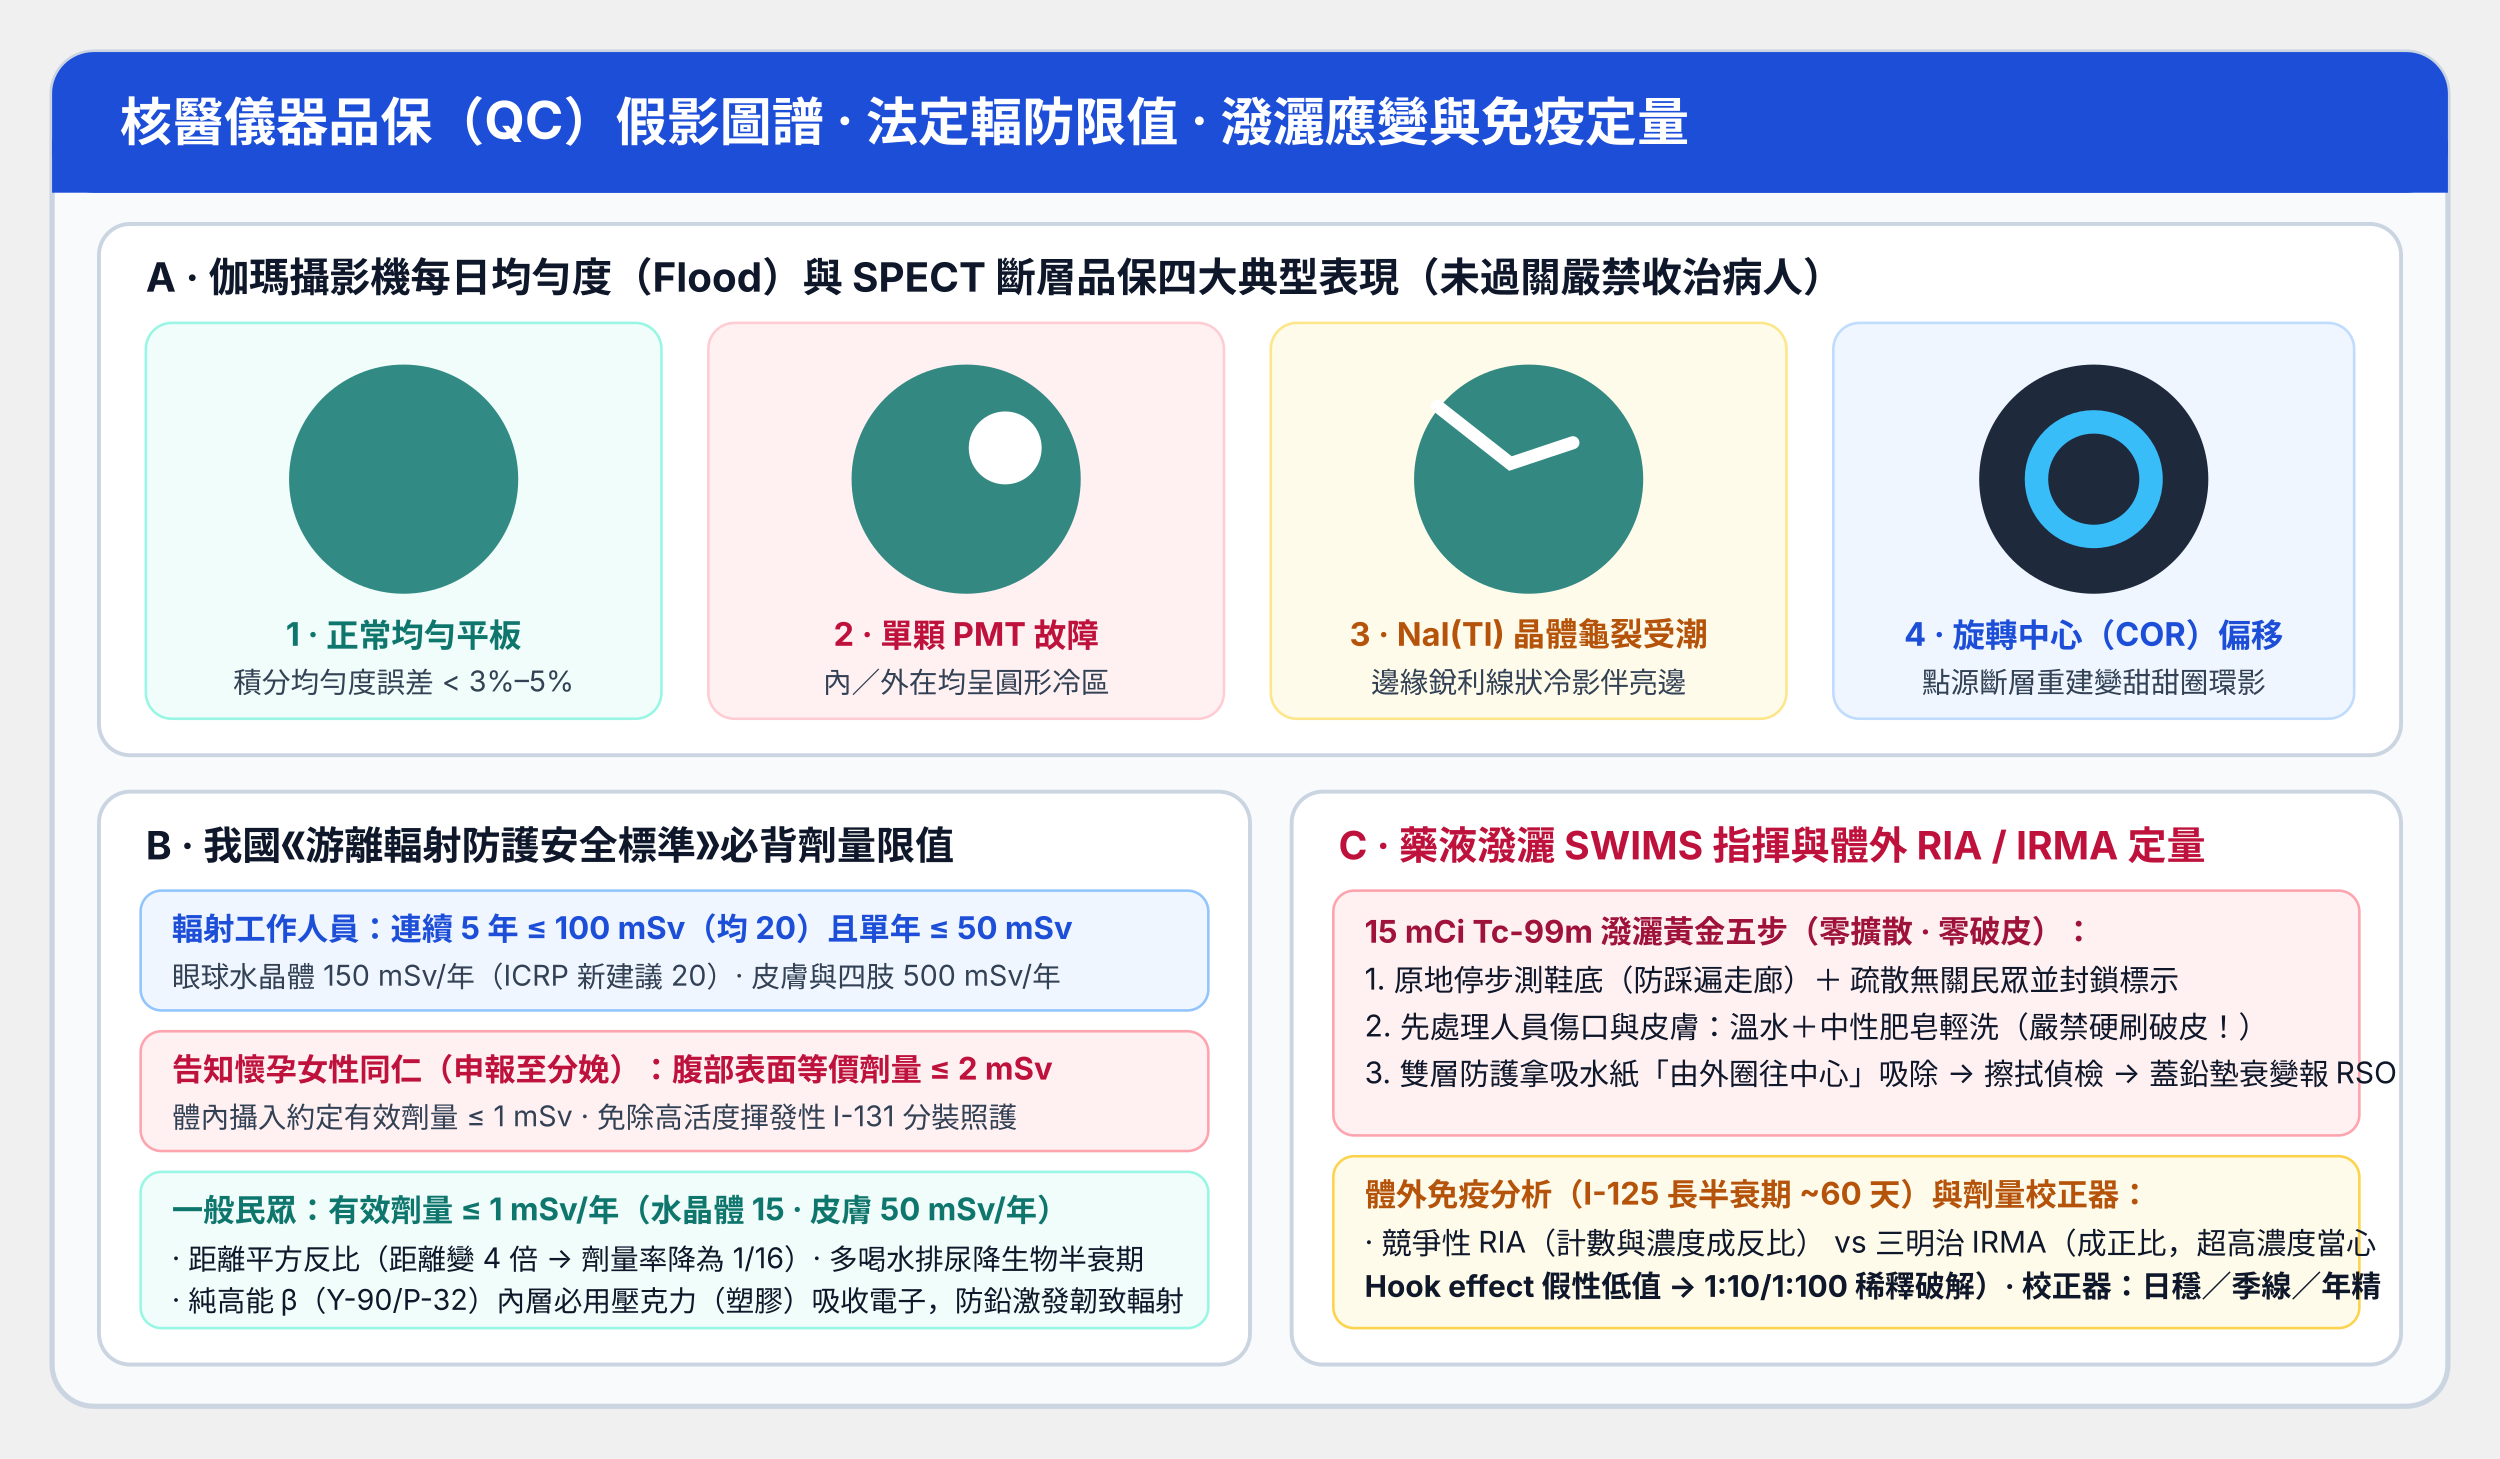
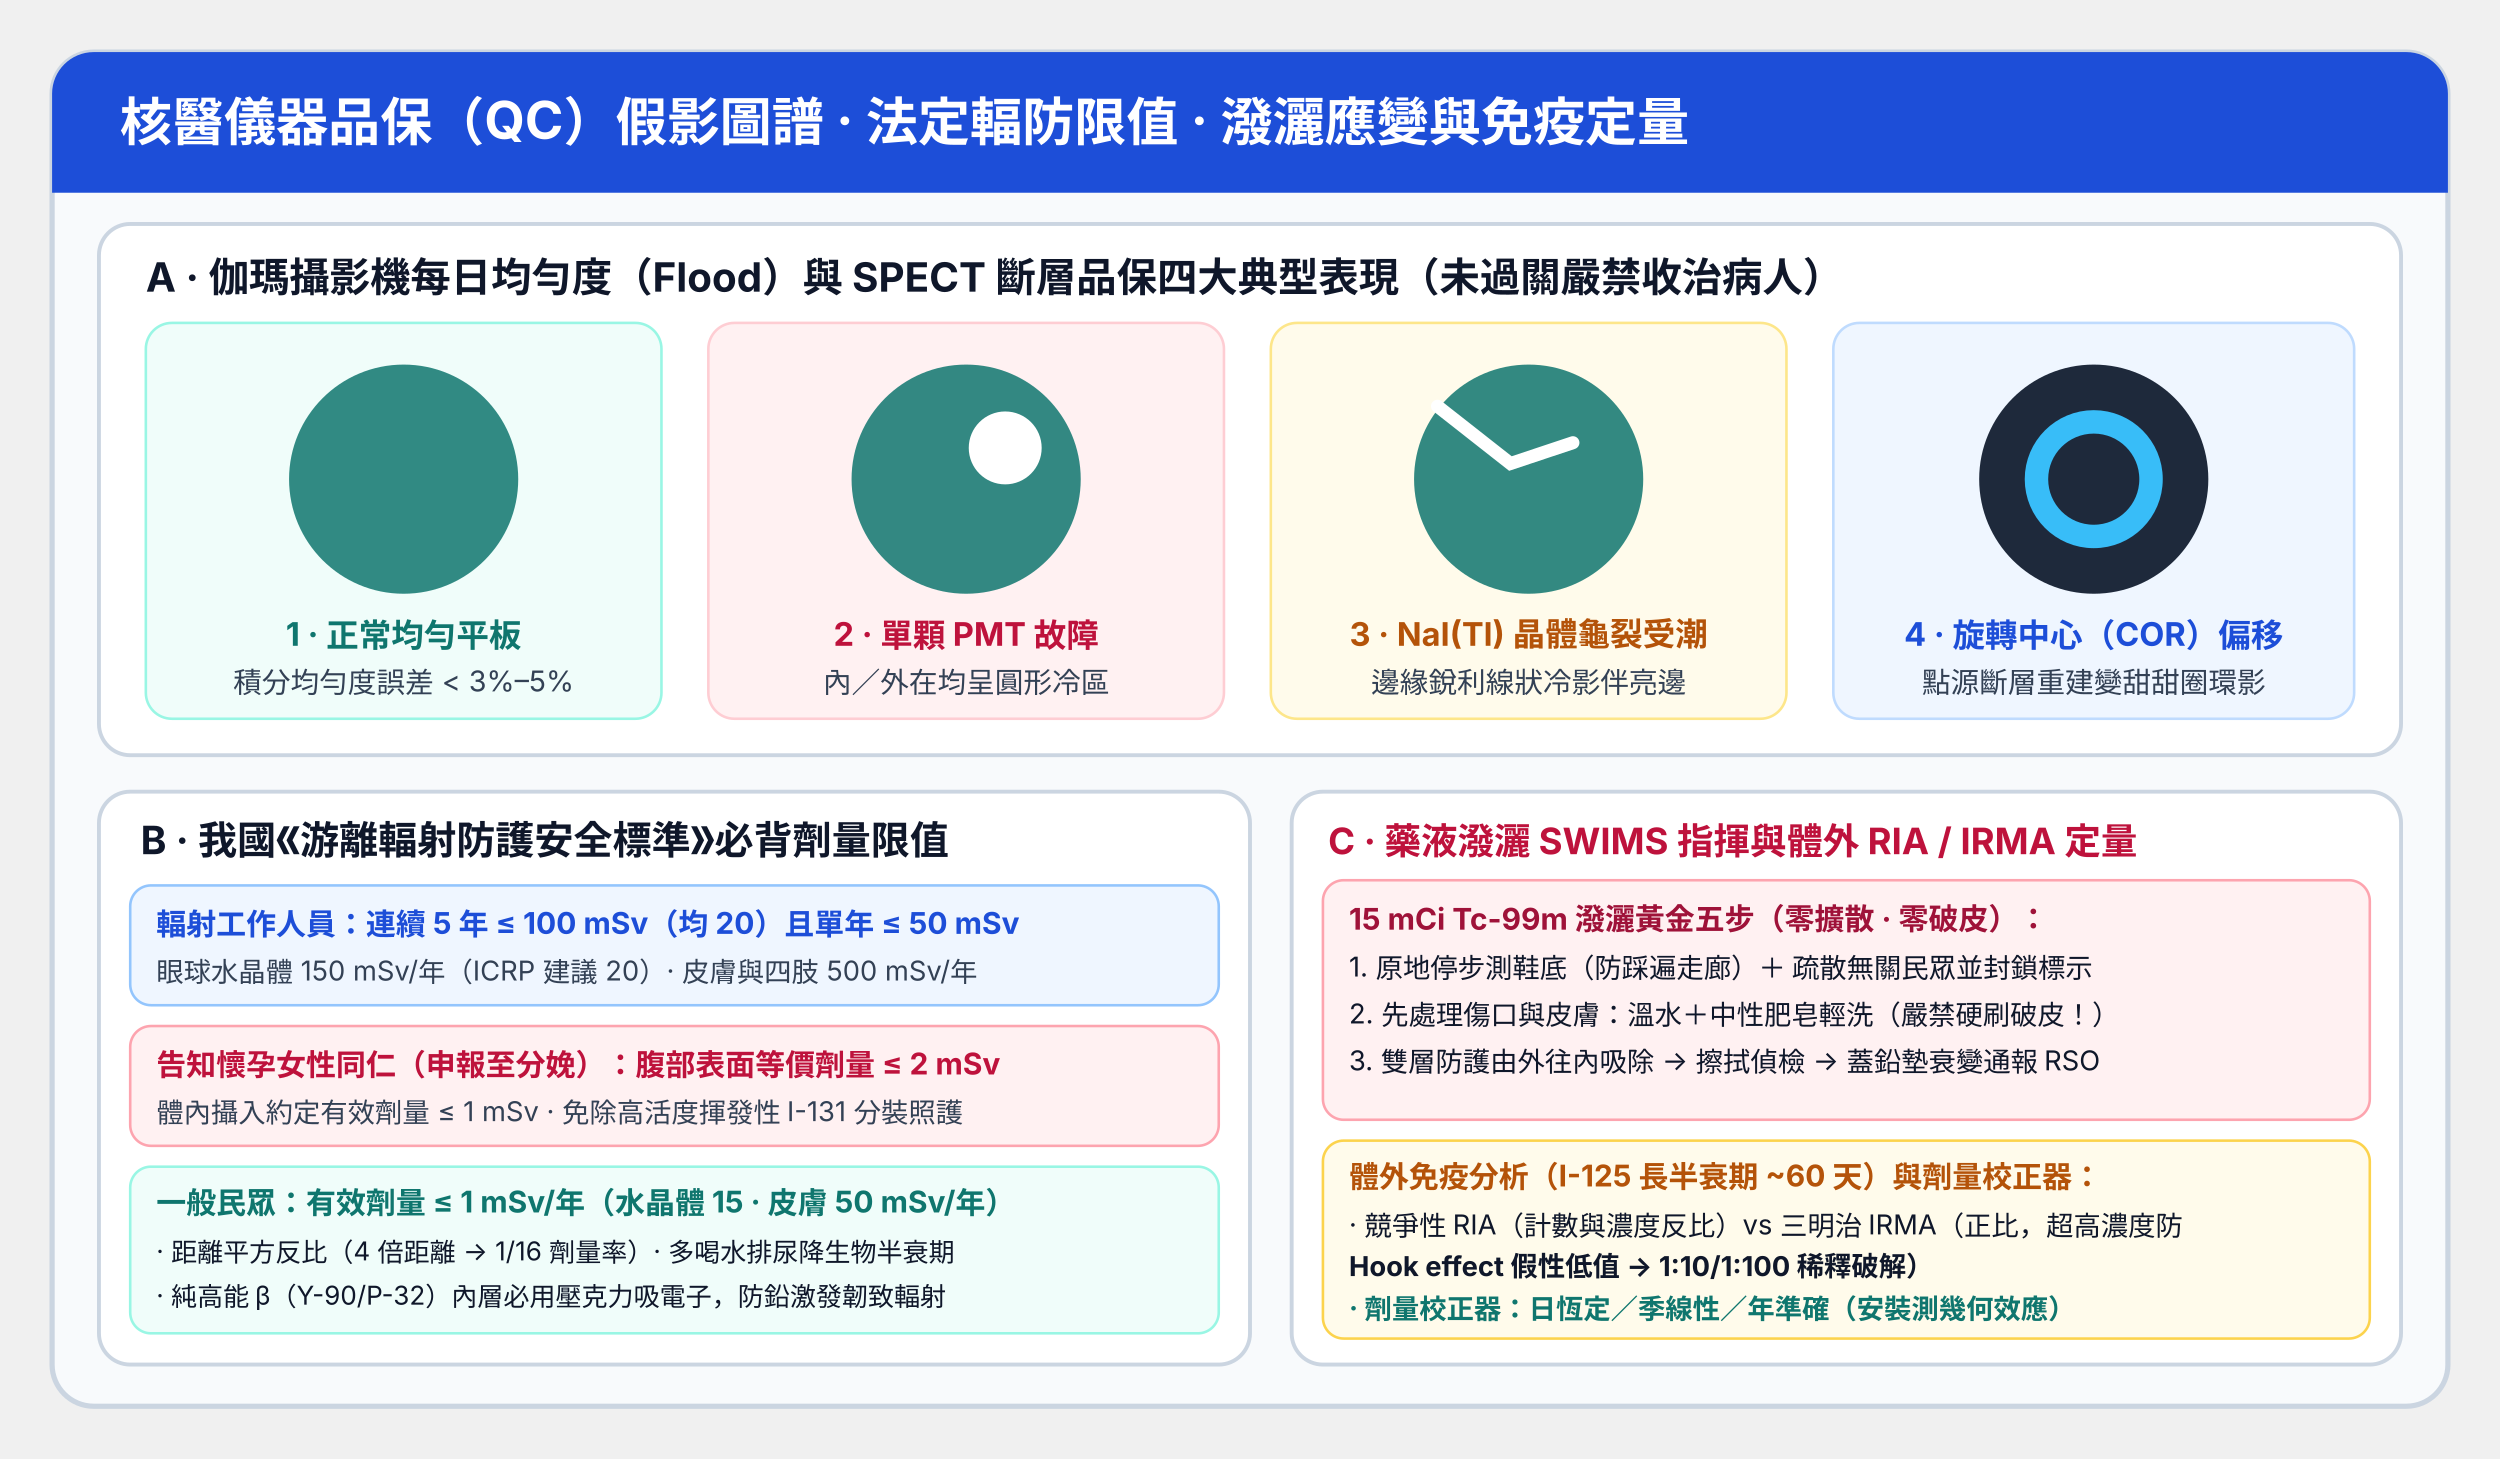
<svg xmlns="http://www.w3.org/2000/svg" viewBox="0 0 960 560" width="960" height="560" role="img" aria-labelledby="title-nm-09 desc-nm-09" font-family="system-ui, -apple-system, 'Noto Sans TC', sans-serif">
  <rect x="20" y="20" width="920" height="520" rx="16" fill="#f8fafc" stroke="#cbd5e1" stroke-width="2" />
-   <rect x="20" y="20" width="920" height="54" rx="16" fill="#1d4ed8" />
-   <rect x="20" y="54" width="920" height="20" fill="#1d4ed8" />
+   <path d="M 36 20 H 924 A 16 16 0 0 1 940 36 V 74 H 20 V 36 A 16 16 0 0 1 36 20 Z" fill="#1d4ed8" />
  <text x="46" y="54" font-size="20" font-weight="700" fill="#ffffff">核醫儀器品保（QC）假影圖譜 · 法定輻防限值 · 潑灑應變與免疫定量</text>
  <rect x="38" y="86" width="884" height="204" rx="12" fill="#ffffff" stroke="#cbd5e1" stroke-width="1.5" />
  <text x="56" y="112" font-size="15.5" font-weight="700" fill="#0f172a">A · 伽瑪攝影機每日均勻度（Flood）與 SPECT 斷層品保四大典型表現（未過關嚴禁收治病人）</text>
  <rect x="56" y="124" width="198" height="152" rx="10" fill="#f0fdfa" stroke="#99f6e4" />
  <circle cx="155" cy="184" r="44" fill="#0f766e" opacity="0.85" />
  <text x="155" y="248" font-size="12.5" font-weight="700" fill="#0f766e" text-anchor="middle">1 · 正常均勻平板</text>
  <text x="155" y="266" font-size="11" fill="#334155" text-anchor="middle">積分均勻度誤差 &lt; 3%–5%</text>
  <rect x="272" y="124" width="198" height="152" rx="10" fill="#fff1f2" stroke="#fecdd3" />
  <circle cx="371" cy="184" r="44" fill="#0f766e" opacity="0.85" />
  <circle cx="386" cy="172" r="14" fill="#ffffff" />
  <text x="371" y="248" font-size="12.5" font-weight="700" fill="#be123c" text-anchor="middle">2 · 單顆 PMT 故障</text>
  <text x="371" y="266" font-size="11" fill="#334155" text-anchor="middle">內／外在均呈圓形冷區</text>
  <rect x="488" y="124" width="198" height="152" rx="10" fill="#fffbeb" stroke="#fde68a" />
  <circle cx="587" cy="184" r="44" fill="#0f766e" opacity="0.85" />
  <path d="M 552 156 L 580 178 L 604 170" fill="none" stroke="#ffffff" stroke-width="5" stroke-linecap="round" />
  <text x="587" y="248" font-size="12.5" font-weight="700" fill="#b45309" text-anchor="middle">3 · NaI(Tl) 晶體龜裂受潮</text>
  <text x="587" y="266" font-size="11" fill="#334155" text-anchor="middle">邊緣銳利線狀冷影伴亮邊</text>
  <rect x="704" y="124" width="200" height="152" rx="10" fill="#eff6ff" stroke="#bfdbfe" />
  <circle cx="804" cy="184" r="44" fill="#1e293b" />
  <circle cx="804" cy="184" r="22" fill="none" stroke="#38bdf8" stroke-width="9" />
  <text x="804" y="248" font-size="12.5" font-weight="700" fill="#1d4ed8" text-anchor="middle">4 · 旋轉中心（COR）偏移</text>
  <text x="804" y="266" font-size="11" fill="#334155" text-anchor="middle">點源斷層重建變甜甜圈環影</text>
  <rect x="38" y="304" width="442" height="220" rx="12" fill="#ffffff" stroke="#cbd5e1" stroke-width="1.5" />
-   <text x="56" y="330" font-size="15" font-weight="700" fill="#0f172a">B · 我國《游離輻射防護安全標準》必背劑量限值</text>
-   <rect x="54" y="342" width="410" height="46" rx="8" fill="#eff6ff" stroke="#93c5fd" />
-   <text x="66" y="361" font-size="12" font-weight="700" fill="#1d4ed8">輻射工作人員：連續 5 年 ≤ 100 mSv（均 20）且單年 ≤ 50 mSv</text>
-   <text x="66" y="379" font-size="11" fill="#334155">眼球水晶體 150 mSv/年（ICRP 新建議 20）· 皮膚與四肢 500 mSv/年</text>
-   <rect x="54" y="396" width="410" height="46" rx="8" fill="#fff1f2" stroke="#fda4af" />
-   <text x="66" y="415" font-size="12" font-weight="700" fill="#be123c">告知懷孕女性同仁（申報至分娩）：腹部表面等價劑量 ≤ 2 mSv</text>
-   <text x="66" y="433" font-size="11" fill="#334155">體內攝入約定有效劑量 ≤ 1 mSv · 免除高活度揮發性 I-131 分裝照護</text>
-   <rect x="54" y="450" width="410" height="60" rx="8" fill="#f0fdfa" stroke="#99f6e4" />
-   <text x="66" y="469" font-size="12" font-weight="700" fill="#0f766e">一般民眾：有效劑量 ≤ 1 mSv/年（水晶體 15 · 皮膚 50 mSv/年）</text>
-   <text x="66" y="487" font-size="11" fill="#0f172a">· 距離平方反比（距離變 4 倍 → 劑量率降為 1/16）· 多喝水排尿降生物半衰期</text>
-   <text x="66" y="503" font-size="11" fill="#0f172a">· 純高能 β（Y-90/P-32）內層必用壓克力（塑膠）吸收電子，防鉛激發韌致輻射</text>
+   <text x="54" y="328" font-size="15" font-weight="700" fill="#0f172a">B · 我國《游離輻射防護安全標準》必背劑量限值</text>
+   <rect x="50" y="340" width="418" height="46" rx="8" fill="#eff6ff" stroke="#93c5fd" />
+   <text x="60" y="359" font-size="11.5" font-weight="700" fill="#1d4ed8">輻射工作人員：連續 5 年 ≤ 100 mSv（均 20）且單年 ≤ 50 mSv</text>
+   <text x="60" y="377" font-size="10.5" fill="#334155">眼球水晶體 150 mSv/年（ICRP 建議 20）· 皮膚與四肢 500 mSv/年</text>
+   <rect x="50" y="394" width="418" height="46" rx="8" fill="#fff1f2" stroke="#fda4af" />
+   <text x="60" y="413" font-size="11.5" font-weight="700" fill="#be123c">告知懷孕女性同仁（申報至分娩）：腹部表面等價劑量 ≤ 2 mSv</text>
+   <text x="60" y="431" font-size="10.5" fill="#334155">體內攝入約定有效劑量 ≤ 1 mSv · 免除高活度揮發性 I-131 分裝照護</text>
+   <rect x="50" y="448" width="418" height="64" rx="8" fill="#f0fdfa" stroke="#99f6e4" />
+   <text x="60" y="466" font-size="11.5" font-weight="700" fill="#0f766e">一般民眾：有效劑量 ≤ 1 mSv/年（水晶體 15 · 皮膚 50 mSv/年）</text>
+   <text x="60" y="484" font-size="10" fill="#0f172a">· 距離平方反比（4 倍距離 → 1/16 劑量率）· 多喝水排尿降生物半衰期</text>
+   <text x="60" y="501" font-size="10" fill="#0f172a">· 純高能 β（Y-90/P-32）內層必用壓克力吸電子，防鉛激發韌致輻射</text>
  <rect x="496" y="304" width="426" height="220" rx="12" fill="#ffffff" stroke="#cbd5e1" stroke-width="1.5" />
-   <text x="514" y="330" font-size="15" font-weight="700" fill="#be123c">C · 藥液潑灑 SWIMS 指揮與體外 RIA / IRMA 定量</text>
-   <rect x="512" y="342" width="394" height="94" rx="8" fill="#fff1f2" stroke="#fda4af" />
-   <text x="524" y="362" font-size="12" font-weight="700" fill="#9f1239">15 mCi Tc-99m 潑灑黃金五步（零擴散 · 零破皮）：</text>
-   <text x="524" y="380" font-size="11.5" fill="#0f172a">1. 原地停步測鞋底（防踩遍走廊）＋ 疏散無關民眾並封鎖標示</text>
-   <text x="524" y="398" font-size="11.5" fill="#0f172a">2. 先處理人員傷口與皮膚：溫水＋中性肥皂輕洗（嚴禁硬刷破皮！）</text>
-   <text x="524" y="416" font-size="11.5" fill="#0f172a">3. 雙層防護拿吸水紙「由外圈往中心」吸除 → 擦拭偵檢 → 蓋鉛墊衰變報 RSO</text>
-   <rect x="512" y="444" width="394" height="66" rx="8" fill="#fffbeb" stroke="#fcd34d" />
-   <text x="524" y="463" font-size="12" font-weight="700" fill="#b45309">體外免疫分析（I-125 長半衰期 ~60 天）與劑量校正器：</text>
-   <text x="524" y="481" font-size="11.5" fill="#0f172a">· 競爭性 RIA（計數與濃度成反比） vs 三明治 IRMA（成正比，超高濃度當心</text>
-   <text x="524" y="498" font-size="11.5" font-weight="700" fill="#0f172a">  Hook effect 假性低值 → 1:10/1:100 稀釋破解）· 校正器：日穩／季線／年精</text>
+   <text x="510" y="328" font-size="14" font-weight="700" fill="#be123c">C · 藥液潑灑 SWIMS 指揮與體外 RIA / IRMA 定量</text>
+   <rect x="508" y="338" width="402" height="92" rx="8" fill="#fff1f2" stroke="#fda4af" />
+   <text x="518" y="357" font-size="11.5" font-weight="700" fill="#9f1239">15 mCi Tc-99m 潑灑黃金五步（零擴散 · 零破皮）：</text>
+   <text x="518" y="375" font-size="10.5" fill="#0f172a">1. 原地停步測鞋底（防踩遍走廊）＋ 疏散無關民眾並封鎖標示</text>
+   <text x="518" y="393" font-size="10.5" fill="#0f172a">2. 先處理傷口與皮膚：溫水＋中性肥皂輕洗（嚴禁硬刷破皮！）</text>
+   <text x="518" y="411" font-size="10.5" fill="#0f172a">3. 雙層防護由外往內吸除 → 擦拭偵檢 → 蓋鉛墊衰變通報 RSO</text>
+   <rect x="508" y="438" width="402" height="76" rx="8" fill="#fffbeb" stroke="#fcd34d" />
+   <text x="518" y="456" font-size="11.5" font-weight="700" fill="#b45309">體外免疫分析（I-125 長半衰期 ~60 天）與劑量校正器：</text>
+   <text x="518" y="474" font-size="10.5" fill="#0f172a">· 競爭性 RIA（計數與濃度反比）vs 三明治 IRMA（正比，超高濃度防</text>
+   <text x="518" y="490" font-size="10.5" font-weight="700" fill="#0f172a">  Hook effect 假性低值 → 1:10/1:100 稀釋破解）</text>
+   <text x="518" y="506" font-size="10.5" font-weight="700" fill="#0f766e">· 劑量校正器：日恆定／季線性／年準確（安裝測幾何效應）</text>
</svg>
